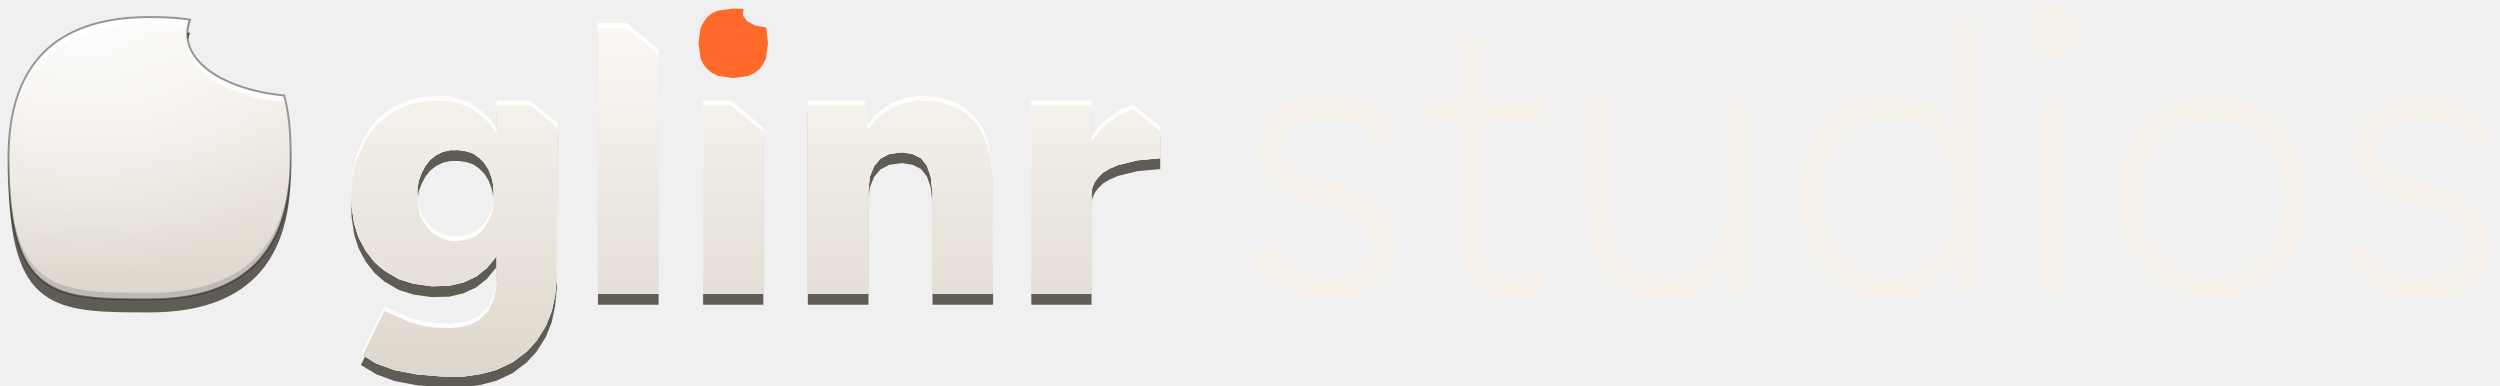
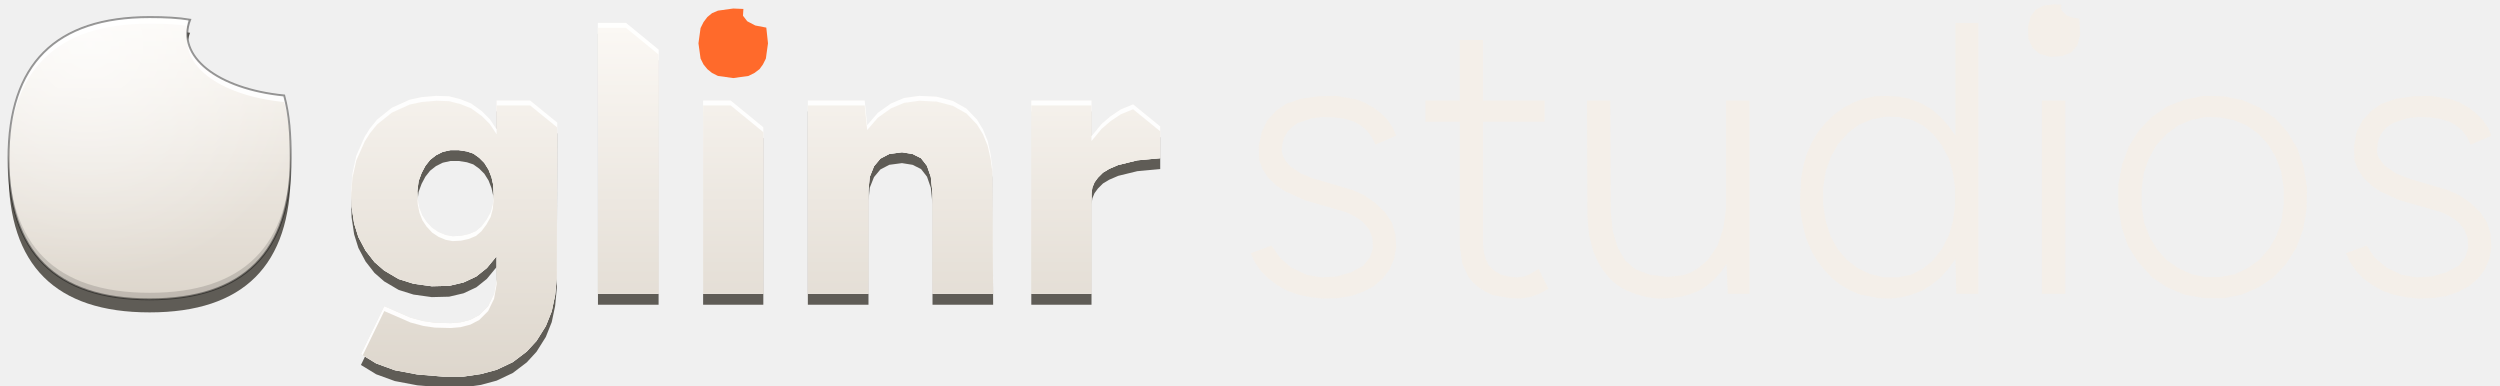
- <svg xmlns="http://www.w3.org/2000/svg" viewBox="-2 -69.31 589.59 90.85">
+ <svg xmlns="http://www.w3.org/2000/svg" role="img" viewBox="-2 -69.31 589.59 90.85">
  <defs>
-     <clipPath id="c">
-       <path d="M256 40Q40 40 40 256c0 216 72 216 216 216s216-72 216-216c0-36-2-66-10-96-102-10-166-60-144-116-18-3-38-4-62-4" />
-     </clipPath>
-     <clipPath id="e">
-       <use href="#a" />
-     </clipPath>
-     <radialGradient id="d" cx=".32" cy=".16" r=".7">
-       <stop offset="0" stop-color="#fff" stop-opacity=".65" />
-       <stop offset="1" stop-color="#fff" stop-opacity="0" />
-     </radialGradient>
-     <linearGradient id="b" x1="0" x2="0" y1="0" y2="1">
+     <linearGradient id="glinr-w-f" x1="0" x2="0" y1="0" y2="1">
      <stop offset="0" stop-color="#fbf8f4" />
      <stop offset="1" stop-color="#ddd6cc" />
    </linearGradient>
-     <path id="a" d="m23.9 19.5-6-.5-5.3-1-4.4-1.6-3.6-2.2 5.5-11.3 6.2 2.7 3 .8 2.7.4 3.8.1 2.3-.2 2.3-.6L32.5 5l2.1-2.1L36 0l.6-3.4v-5.5l-2.3 2.8-2.5 2-3 1.4-3.4.8-4.1.1-4.3-.6-3.5-1.1-3.4-2-2.3-2-2.1-2.7L4-13.4l-1-3.2-.6-4-.1-3.9.3-4 .9-4.1 2-4.5L6.7-39l1.7-2.1 3.5-2.8 4.2-1.9 2.8-.6 3.5-.3 3 .1 2.7.7 2.5 1 2.5 1.8 1.9 1.9 1.6 2.4v-6.8h7.9l6.4 5.2-.1 36.5-.4 4.2-.8 3.8-1.4 3.5-2.2 3.5-2.3 2.5-3.3 2.5-3.8 1.8-3.7 1-4.1.6Zm4.3-33.2 1.8-.4 1.7-.7 1.3-1.1 1.2-1.6 1-1.8.5-1.9.2-2.3-.1-2.2-.4-1.8-.7-1.8-1-1.6-1.2-1.2-1.4-1-1.5-.5-1.9-.3h-2l-1.8.4-1.6.8-1.4 1.1-1.1 1.4-.9 1.7-.7 1.9-.3 2.4.1 1.9.4 2 .7 1.8 1 1.5 1.3 1.4 1.5 1 1.7.7 1.6.3ZM99.5 0H85.3v-45.6h6.5l7.7 6.3Zm77.4-37.2 2.4-2.9 2.1-1.8 2.4-1.6 2.9-1.2 6.4 5.2v7.5l-5.4.5-4.5 1.1-2.1.9-1.5.9-1.2 1.2-.8 1.1-.5 1.2-.2 1.4V0h-14.2v-45.6h14.2ZM124-39.8l2.5-2.9 3.1-2.2 3.1-1.3 3.6-.5 4.1.2 3.8 1 3.2 1.8 2.5 2.6 1.4 2.3 1.1 2.7.7 3.1.4 3 .2 30h-14.3v-23.7l-.4-3.9-.9-2.6-1.4-1.8-2-1-2.5-.4-3 .4-2.1 1.1-1.5 1.8-1 2.5-.3 3.1V0H110v-45.6h13.4ZM60.5 0v-63.9h6.6l7.7 6.3V0Z" />
+     <radialGradient id="glinr-w-s" cx=".32" cy=".16" r=".7">
+       <stop offset="0" stop-color="#fff" stop-opacity="0.65" />
+       <stop offset="1" stop-color="#fff" stop-opacity="0" />
+     </radialGradient>
+     <clipPath id="glinr-w-k">
+       <path d="M256 40C112 40 40 112 40 256S112 472 256 472 472 400 472 256C472 220 470 190 462 160C360 150 296 100 318 44C300 41 280 40 256 40Z" />
+     </clipPath>
+     <path id="glinr-w-l" d="M23.9 19.5L17.9 19.0L12.6 18.0L8.2 16.4L4.6 14.2L10.1 2.9L16.3 5.6L19.3 6.4L22.0 6.8L25.8 6.9L28.1 6.7L30.4 6.1L32.5 5.0L34.6 2.9L36.0 -0.0L36.6 -3.4L36.6 -8.9L34.3 -6.1L31.8 -4.1L28.8 -2.7L25.4 -1.9L21.3 -1.8L17.0 -2.4L13.5 -3.5L10.1 -5.5L7.8 -7.5L5.7 -10.2L4.0 -13.4L3.0 -16.6L2.4 -20.6L2.3 -24.5L2.6 -28.5L3.5 -32.6L5.5 -37.1L6.7 -39.0L8.4 -41.1L11.9 -43.9L16.1 -45.8L18.9 -46.4L22.4 -46.7L25.4 -46.6L28.1 -45.9L30.6 -44.9L33.1 -43.1L35.0 -41.2L36.6 -38.8L36.6 -45.6L44.5 -45.6L50.9 -40.4L50.8 -3.9L50.4 0.3L49.6 4.1L48.2 7.6L46.0 11.1L43.7 13.6L40.4 16.1L36.6 17.9L32.9 18.9L28.8 19.5ZM28.2 -13.7L30.0 -14.1L31.7 -14.8L33.0 -15.9L34.2 -17.5L35.2 -19.3L35.7 -21.2L35.9 -23.5L35.8 -25.7L35.4 -27.5L34.7 -29.3L33.7 -30.9L32.5 -32.1L31.1 -33.1L29.6 -33.6L27.7 -33.9L25.7 -33.9L23.9 -33.5L22.3 -32.7L20.9 -31.6L19.8 -30.2L18.9 -28.5L18.2 -26.6L17.9 -24.2L18.0 -22.3L18.4 -20.3L19.1 -18.5L20.1 -17.0L21.4 -15.6L22.9 -14.6L24.6 -13.9L26.2 -13.6ZM99.5 -0.0L85.3 -0.0L85.3 -45.6L91.8 -45.6L99.5 -39.3ZM176.9 -37.2L179.3 -40.1L181.4 -41.9L183.8 -43.5L186.7 -44.7L193.1 -39.5L193.1 -32.0L187.7 -31.5L183.2 -30.4L181.1 -29.5L179.6 -28.6L178.4 -27.4L177.6 -26.3L177.1 -25.1L176.9 -23.7L176.9 -0.0L162.7 -0.0L162.7 -45.6L176.9 -45.6ZM124.0 -39.8L126.5 -42.7L129.6 -44.9L132.7 -46.2L136.3 -46.7L140.4 -46.5L144.2 -45.5L147.4 -43.7L149.9 -41.1L151.3 -38.8L152.4 -36.1L153.1 -33.0L153.5 -30.0L153.7 -0.0L139.4 -0.0L139.4 -23.7L139.0 -27.6L138.1 -30.2L136.7 -32.0L134.7 -33.0L132.2 -33.4L129.2 -33.0L127.1 -31.9L125.6 -30.1L124.6 -27.6L124.3 -24.5L124.3 -0.0L110.0 -0.0L110.0 -45.6L123.4 -45.6ZM60.5 -0.0L60.5 -63.9L67.1 -63.9L74.8 -57.6L74.8 -0.0Z" />
+     <clipPath id="glinr-w-c">
+       <use href="#glinr-w-l" />
+     </clipPath>
  </defs>
-   <path fill="#5f5c56" d="M33.282-62.196q-33.28 0-33.28 33.28c0 33.28 11.094 33.278 33.28 33.278S66.56-6.73 66.56-28.917c0-5.546-.308-10.168-1.54-14.79-15.716-1.541-25.576-9.245-22.187-17.873-2.773-.462-5.854-.616-9.552-.616" />
-   <path fill="url(#b)" d="M256 40Q40 40 40 256c0 216 72 216 216 216s216-72 216-216c0-36-2-66-10-96-102-10-166-60-144-116-18-3-38-4-62-4" transform="translate(-6.16 -71.44)scale(.15407)" />
-   <g clip-path="url(#c)" transform="translate(-6.16 -71.44)scale(.15407)">
-     <path fill="#fff" fill-opacity=".95" fill-rule="evenodd" d="M256 40Q40 40 40 256c0 216 72 216 216 216s216-72 216-216c0-36-2-66-10-96-102-10-166-60-144-116-18-3-38-4-62-4m0 10Q40 50 40 266c0 216 72 216 216 216s216-72 216-216c0-36-2-66-10-96-102-10-166-60-144-116-18-3-38-4-62-4" />
-     <path fill-opacity=".14" fill-rule="evenodd" d="M256 40Q40 40 40 256c0 216 72 216 216 216s216-72 216-216c0-36-2-66-10-96-102-10-166-60-144-116-18-3-38-4-62-4m0-10Q40 30 40 246c0 216 72 216 216 216s216-72 216-216c0-36-2-66-10-96-102-10-166-60-144-116-18-3-38-4-62-4" />
-     <path fill="url(#d)" d="M0 0h512v512H0z" />
+   <g transform="translate(-6.16 -71.44) scale(0.15407)">
+     <path d="M256 40C112 40 40 112 40 256S112 472 256 472 472 400 472 256C472 220 470 190 462 160C360 150 296 100 318 44C300 41 280 40 256 40Z" transform="translate(0 20)" fill="#5f5c56" />
+     <path d="M256 40C112 40 40 112 40 256S112 472 256 472 472 400 472 256C472 220 470 190 462 160C360 150 296 100 318 44C300 41 280 40 256 40Z" fill="url(#glinr-w-f)" />
+     <g clip-path="url(#glinr-w-k)">
+       <path d="M256 40C112 40 40 112 40 256S112 472 256 472 472 400 472 256C472 220 470 190 462 160C360 150 296 100 318 44C300 41 280 40 256 40ZM 256 50C 112 50 40 122 40 266S 112 482 256 482 472 410 472 266C 472 230 470 200 462 170C 360 160 296 110 318 54C 300 51 280 50 256 50Z" fill="#fff" fill-opacity="0.95" fill-rule="evenodd" />
+       <path d="M256 40C112 40 40 112 40 256S112 472 256 472 472 400 472 256C472 220 470 190 462 160C360 150 296 100 318 44C300 41 280 40 256 40ZM 256 30C 112 30 40 102 40 246S 112 462 256 462 472 390 472 246C 472 210 470 180 462 150C 360 140 296 90 318 34C 300 31 280 30 256 30Z" fill="#000" fill-opacity=".14" fill-rule="evenodd" />
+       <path d="M0 0h512v512H0z" fill="url(#glinr-w-s)" />
+     </g>
+     <path d="M256 40C112 40 40 112 40 256S112 472 256 472 472 400 472 256C472 220 470 190 462 160C360 150 296 100 318 44C300 41 280 40 256 40Z" fill="none" stroke="#000" stroke-opacity="0.4" stroke-width="3" />
  </g>
-   <path fill="none" stroke="#000" stroke-opacity=".4" stroke-width=".462" d="M33.282-65.277q-33.28 0-33.28 33.279C.003 1.28 11.097 1.28 33.283 1.28S66.56-9.812 66.56-31.999c0-5.546-.308-10.168-1.54-14.79-15.716-1.54-25.576-9.244-22.187-17.872-2.773-.462-5.854-.616-9.552-.616Z" />
-   <g transform="translate(78.52)">
-     <use fill="#5f5c56" href="#a" transform="translate(0 2.56)" />
-     <use fill="url(#b)" href="#a" />
-     <g clip-path="url(#e)">
-       <path fill="#fff" fill-opacity=".95" d="M-10-90h520V50H-10z" />
-       <use fill="url(#b)" href="#a" transform="translate(0 1.15)" />
+   <g transform="translate(78.52 0)">
+     <use href="#glinr-w-l" transform="translate(0 2.56)" fill="#5f5c56" />
+     <use href="#glinr-w-l" fill="url(#glinr-w-f)" />
+     <g clip-path="url(#glinr-w-c)">
+       <rect x="-10" y="-90" width="520" height="140" fill="#fff" fill-opacity="0.95" />
+       <use href="#glinr-w-l" transform="translate(0 1.15)" fill="url(#glinr-w-f)" />
    </g>
-     <path fill="#ff6a2b" d="m92.4-67.3-3.6.5-1.4.6-1.1.9-.9 1.2-.7 1.4-.5 3.6.5 3.6.7 1.4.9 1.1 1.1.9 1.4.7 3.6.5 3.6-.5 1.4-.7 1.2-.9.8-1.1.7-1.4.5-3.6-.4-3.7-2.6-.5-1.9-1-1-1.3.1-1.6Z" />
+     <path d="M92.4 -67.3L88.8 -66.8L87.4 -66.2L86.3 -65.3L85.4 -64.1L84.7 -62.7L84.2 -59.1L84.7 -55.5L85.4 -54.1L86.3 -53.0L87.4 -52.1L88.8 -51.4L92.4 -50.9L96.0 -51.4L97.4 -52.1L98.6 -53.0L99.4 -54.1L100.1 -55.5L100.6 -59.1L100.2 -62.8L97.6 -63.3L95.7 -64.3L94.7 -65.6L94.8 -67.2Z" fill="#ff6a2b" />
  </g>
-   <path fill="#f4efe9" d="m388.97 1.1-2.4-.3-2.7-.7-2.5-1-2-1.2-1.7-1.5-1.5-1.8-1.3-2.1-1.1-2.5-1-3.8-.4-4.5-.1-27.3h5.5l.1 26.3.5 4.6 1.2 3.9 1.7 2.9 2.4 2.1 3.5 1.3 4.1.5 3.6-.4 1.8-.6 1.6-.9 2.5-2.1 2.3-3.4 1.4-4.3.6-4.4v-25.5h5.5V0h-5.1l-.3-7.1-1.2 1.8-1.7 1.9-1.9 1.6-1.8 1.1-2.1.8-2.1.6-2.4.3Zm-79 0-2.8-.3-2.9-.6-2.6-.9-2.5-1.4-2.1-1.6-1.8-1.8-1.4-2.1-.9-2 4.9-1.8 2.1 3 2.6 2.2 3.6 1.7 3.4.6 3.7-.2 3.4-1 2.8-1.5 1.6-2 .7-2.1-.1-2.5-.8-2-1.5-1.8-1.9-1.3-2.1-1-9.7-2.8-4.6-2.1-2.1-1.4-1.9-1.8-1.3-2-.8-2.1-.1-3.4.7-3.3 1.3-2.7 2.1-2.3 2.3-1.6 3.4-1.2 4.2-.6 4.2-.1 4.7.8 2.1.8 2.1 1.2 1.8 1.4 1.4 1.4 1.3 1.9.8 1.9-4.9 2.1-.8-1.7-1.2-1.6-1.4-1.2-1.6-.9-2.2-.7-2.3-.3-3-.1-2.5.3-3.3 1.1-1.4 1-1 1-.8 1.4-.4 1.3-.2 1.9.3 1.2.6 1.1 1 1.2 2.6 1.8 3 1.2 9.2 2.7 2.7 1.2 2.6 1.8 2.4 2.3 1.6 2.4.8 2.7.2 3.1-.5 2.8-1.1 2.5-1.6 2.1-2.1 1.8-2.5 1.3-2.8 1-3.2.5ZM485.07 0h-5.5v-45.6h5.5Zm32.7 1-4.5-.8-4.1-1.7-3.6-2.4-3.3-3.6-2.4-3.8-1.5-4.4-.8-4.8v-5.2l.9-4.8 1.6-4.3 2.4-3.8 3-3.1 3.6-2.5 4.1-1.6 4.5-.9 4.8.1 4.4.9 4.1 1.8 3.6 2.5 2.9 3.2 2.3 3.9 1.5 4.3.8 4.9-.1 5.1-.8 4.8-1.6 4.3-2.4 3.8-3 3.2-3.6 2.4-4 1.7-4 .8Zm3.8-5 3.4-.6 3-1.4 2.7-1.9 2.5-2.8 1.7-3 1.2-3.5.5-3.8v-4.1l-.6-3.8-1.3-3.4-1.8-3-2.2-2.4-2.8-2-3.1-1.3-3-.6-3.6-.1-3.4.7-3.1 1.3-2.7 2-2.5 2.7-1.7 3.1-1.2 3.4-.5 3.9v4l.6 3.8 1.3 3.4 1.8 3 2.3 2.5 2.8 1.9 3.1 1.4 3 .6Zm46.7 5.1-2.8-.3-2.9-.6-2.6-.9-2.5-1.4-2.2-1.6-1.7-1.8-1.4-2.1-.9-2 4.9-1.8 1.8 2.8 2.9 2.4 3.5 1.7 3.5.6 3.7-.2 3.4-1 2.8-1.5 1.6-2 .7-2.1-.1-2.5-.8-2-1.5-1.8-1.9-1.3-2.1-1-9.8-2.8-4.6-2.1-2-1.4-1.9-1.8-1.3-2-.8-2.1-.1-3.4.6-3.3 1.4-2.7 2.1-2.3 2.3-1.6 3.4-1.2 4.1-.6 4.3-.1 4.7.8 2.1.8 2.1 1.2 1.8 1.4 1.4 1.4 1.3 1.9.8 1.9-4.9 2.1-.8-1.7-1.2-1.6-1.4-1.2-1.6-.9-2.3-.7-2.2-.3-3-.1-2.5.3-3.3 1.1-1.5 1-.9 1-.7 1.1-.5 1.6-.2 1.9.2 1.2.7 1.1 1 1.2 2.6 1.8 3 1.2 9.2 2.7 2.7 1.2 2.6 1.8 2.4 2.3 1.6 2.4.8 2.7.2 3.1-.5 2.8-1.1 2.5-1.6 2.1-2.1 1.8-2.5 1.3-2.8 1-3.2.5ZM354.17 1l-4.1-.7-1.9-.9-1.4-.9-1.5-1.3-1-1.3-1.4-3-.6-4.1v-29.4h-8.1v-5h8.1v-14.3h5.5v14.3h14.5v5h-14.5v29.2l.2 1.7.4 1.5.8 1.5 1.2 1.2 1.5.9 1.8.5 2.1.2 1.7-.2 1.4-.6 2-1.2 2.3 4.7-2.2 1.2-1.9.7-2.4.4Zm86.9 0-4.6-.9-2.1-.9-2.4-1.4-1.8-1.4-1.9-2-1.5-1.9-1.5-2.5-1.2-2.8-.7-2.4-.6-3.2-.3-2.7.3-6.2.6-3.2.7-2.4 1.2-2.8 1.5-2.5 1.8-2.2 2-1.9 2.2-1.6 2.5-1.3 2.1-.8 2.8-.6 2.9-.1 2.9.2 2.4.5 2.6 1 2.5 1.4 2.1 1.8 1.9 2.1 1.7 2.4v-26.6h5.4V0h-5.2l-.2-8.3-1.7 2.4-1.9 2.1-2.1 1.7-2.1 1.3-2.6 1-2.3.6-2.5.3Zm4.5-4.9 3.1-.6 2.7-1.4 2.4-1.9 2.2-2.8 1.6-3.1 1-3.4.5-3.8v-4.2l-.5-3.4-1-3.5-1.6-3-2-2.6-2.3-2-2.7-1.4-3.1-.7-3-.1-3.3.6-3 1.2-2.6 1.9-2.5 2.8-1.7 3-1.2 3.4-.6 3.8v4.1l.6 3.8 1.1 3.5 1.7 3.1 2.1 2.5 2.6 2 2.9 1.4 3.3.8Zm37-64.4 1.6.1-.1.7.2.7 1.1 1.1 1.3.5 1.7.3.2 3.7-.6 2.5-1.4 1.7-2.2.9-2.9.2-2.4-.7-1.7-1.4-1-2.1-.1-2.9.6-2.4 1.2-1.6 1.9-1Z" />
+   <path d="M100.1 1.1L97.7 0.8L95.0 0.1L92.5 -0.9L90.5 -2.1L88.8 -3.6L87.3 -5.4L86.0 -7.5L84.9 -10.0L83.9 -13.8L83.5 -18.3L83.4 -45.6L88.9 -45.6L89.0 -19.3L89.5 -14.7L90.7 -10.8L92.4 -7.9L94.8 -5.8L98.3 -4.5L102.4 -4.0L106.0 -4.4L107.8 -5.0L109.4 -5.9L111.9 -8.0L114.2 -11.4L115.6 -15.7L116.2 -20.1L116.2 -45.6L121.7 -45.6L121.7 -0.0L116.6 -0.0L116.3 -7.1L115.1 -5.3L113.4 -3.4L111.5 -1.8L109.7 -0.7L107.6 0.1L105.5 0.7L103.1 1.0ZM21.1 1.1L18.3 0.8L15.4 0.2L12.8 -0.7L10.3 -2.1L8.2 -3.7L6.4 -5.5L5.0 -7.6L4.1 -9.6L9.0 -11.4L11.1 -8.4L13.7 -6.2L17.3 -4.5L20.7 -3.9L24.4 -4.1L27.8 -5.1L30.6 -6.6L32.2 -8.6L32.9 -10.7L32.8 -13.2L32.0 -15.2L30.5 -17.0L28.6 -18.3L26.5 -19.3L16.8 -22.1L12.2 -24.2L10.1 -25.6L8.2 -27.4L6.9 -29.4L6.1 -31.5L6.0 -34.9L6.7 -38.2L8.0 -40.9L10.1 -43.2L12.4 -44.8L15.8 -46.0L20.0 -46.6L24.2 -46.7L28.9 -45.9L31.0 -45.1L33.1 -43.9L34.9 -42.5L36.3 -41.1L37.6 -39.2L38.4 -37.3L33.5 -35.2L32.7 -36.9L31.5 -38.5L30.1 -39.7L28.5 -40.6L26.3 -41.3L24.0 -41.6L21.0 -41.7L18.5 -41.4L15.2 -40.3L13.8 -39.3L12.8 -38.3L12.0 -36.9L11.6 -35.6L11.4 -33.7L11.7 -32.5L12.3 -31.4L13.3 -30.2L15.9 -28.4L18.9 -27.2L28.1 -24.5L30.8 -23.3L33.4 -21.5L35.8 -19.2L37.4 -16.8L38.2 -14.1L38.4 -11.0L37.9 -8.2L36.8 -5.7L35.2 -3.6L33.1 -1.8L30.6 -0.5L27.8 0.5L24.6 1.0ZM196.2 -0.0L190.7 -0.0L190.7 -45.6L196.2 -45.6ZM228.9 1.0L224.4 0.2L220.3 -1.5L216.7 -3.9L213.4 -7.5L211.0 -11.3L209.5 -15.7L208.7 -20.5L208.7 -25.7L209.6 -30.5L211.2 -34.8L213.6 -38.6L216.6 -41.7L220.2 -44.2L224.3 -45.8L228.8 -46.7L233.6 -46.6L238.0 -45.7L242.1 -43.9L245.7 -41.4L248.6 -38.2L250.9 -34.3L252.4 -30.0L253.2 -25.1L253.1 -20.0L252.3 -15.2L250.7 -10.9L248.3 -7.1L245.3 -3.9L241.7 -1.5L237.7 0.2L233.7 1.0ZM232.7 -4.0L236.1 -4.6L239.1 -6.0L241.8 -7.9L244.3 -10.7L246.0 -13.7L247.2 -17.2L247.7 -21.0L247.7 -25.1L247.1 -28.9L245.8 -32.3L244.0 -35.3L241.8 -37.7L239.0 -39.7L235.9 -41.0L232.9 -41.6L229.3 -41.7L225.9 -41.0L222.8 -39.7L220.1 -37.7L217.6 -35.0L215.9 -31.9L214.7 -28.5L214.2 -24.6L214.2 -20.6L214.8 -16.8L216.1 -13.4L217.9 -10.4L220.2 -7.9L223.0 -6.0L226.1 -4.6L229.1 -4.0ZM279.4 1.1L276.6 0.8L273.7 0.2L271.1 -0.7L268.6 -2.1L266.4 -3.7L264.7 -5.5L263.3 -7.6L262.4 -9.6L267.3 -11.4L269.1 -8.6L272.0 -6.2L275.5 -4.5L279.0 -3.9L282.7 -4.1L286.1 -5.1L288.9 -6.6L290.5 -8.6L291.2 -10.7L291.1 -13.2L290.3 -15.2L288.8 -17.0L286.9 -18.3L284.8 -19.3L275.0 -22.1L270.4 -24.2L268.4 -25.6L266.5 -27.4L265.2 -29.4L264.4 -31.5L264.3 -34.9L264.9 -38.2L266.3 -40.9L268.4 -43.2L270.7 -44.8L274.1 -46.0L278.2 -46.6L282.5 -46.7L287.2 -45.9L289.3 -45.1L291.4 -43.9L293.2 -42.5L294.6 -41.1L295.9 -39.2L296.7 -37.3L291.8 -35.2L291.0 -36.9L289.8 -38.5L288.4 -39.7L286.8 -40.6L284.5 -41.3L282.3 -41.6L279.3 -41.7L276.8 -41.4L273.5 -40.3L272.0 -39.3L271.1 -38.3L270.4 -37.2L269.9 -35.6L269.7 -33.7L269.9 -32.5L270.6 -31.4L271.6 -30.2L274.2 -28.4L277.2 -27.2L286.4 -24.5L289.1 -23.3L291.7 -21.5L294.1 -19.2L295.7 -16.8L296.5 -14.1L296.7 -11.0L296.2 -8.2L295.1 -5.7L293.5 -3.6L291.4 -1.8L288.9 -0.5L286.1 0.5L282.9 1.0ZM65.3 1.0L61.2 0.3L59.3 -0.6L57.9 -1.5L56.4 -2.8L55.4 -4.1L54.0 -7.1L53.4 -11.2L53.4 -40.6L45.3 -40.6L45.3 -45.6L53.4 -45.6L53.4 -59.9L58.9 -59.9L58.9 -45.6L73.4 -45.6L73.4 -40.6L58.9 -40.6L58.9 -11.4L59.1 -9.7L59.5 -8.2L60.3 -6.7L61.5 -5.5L63.0 -4.6L64.8 -4.1L66.9 -3.9L68.6 -4.1L70.0 -4.7L72.0 -5.9L74.3 -1.2L72.1 0.0L70.2 0.7L67.8 1.1ZM152.2 1.0L147.6 0.1L145.5 -0.8L143.1 -2.2L141.3 -3.6L139.4 -5.6L137.9 -7.5L136.4 -10.0L135.2 -12.8L134.5 -15.2L133.9 -18.4L133.6 -21.1L133.9 -27.3L134.5 -30.5L135.2 -32.9L136.4 -35.7L137.9 -38.2L139.7 -40.4L141.7 -42.3L143.9 -43.9L146.4 -45.2L148.5 -46.0L151.3 -46.6L154.2 -46.7L157.1 -46.5L159.5 -46.0L162.1 -45.0L164.6 -43.6L166.7 -41.8L168.6 -39.7L170.3 -37.3L170.3 -63.9L175.7 -63.9L175.7 -0.0L170.5 -0.0L170.3 -8.3L168.6 -5.9L166.7 -3.8L164.6 -2.1L162.5 -0.8L159.9 0.2L157.6 0.8L155.1 1.1ZM156.7 -3.9L159.8 -4.5L162.5 -5.9L164.9 -7.8L167.1 -10.6L168.7 -13.7L169.7 -17.1L170.2 -20.9L170.2 -25.1L169.7 -28.5L168.7 -32.0L167.1 -35.0L165.1 -37.6L162.8 -39.6L160.1 -41.0L157.0 -41.7L154.0 -41.8L150.7 -41.2L147.7 -40.0L145.1 -38.1L142.6 -35.3L140.9 -32.3L139.7 -28.9L139.1 -25.1L139.1 -21.0L139.7 -17.2L140.8 -13.7L142.5 -10.6L144.6 -8.1L147.2 -6.1L150.1 -4.7L153.4 -3.9ZM193.7 -68.3L195.3 -68.2L195.2 -67.5L195.4 -66.8L196.5 -65.7L197.8 -65.2L199.5 -64.9L199.7 -61.2L199.1 -58.7L197.7 -57.0L195.5 -56.1L192.6 -55.9L190.2 -56.6L188.5 -58.0L187.5 -60.1L187.4 -63.0L188.0 -65.4L189.2 -67.0L191.1 -68.0Z" transform="translate(288.87 0)" fill="#f4efe9" />
</svg>
